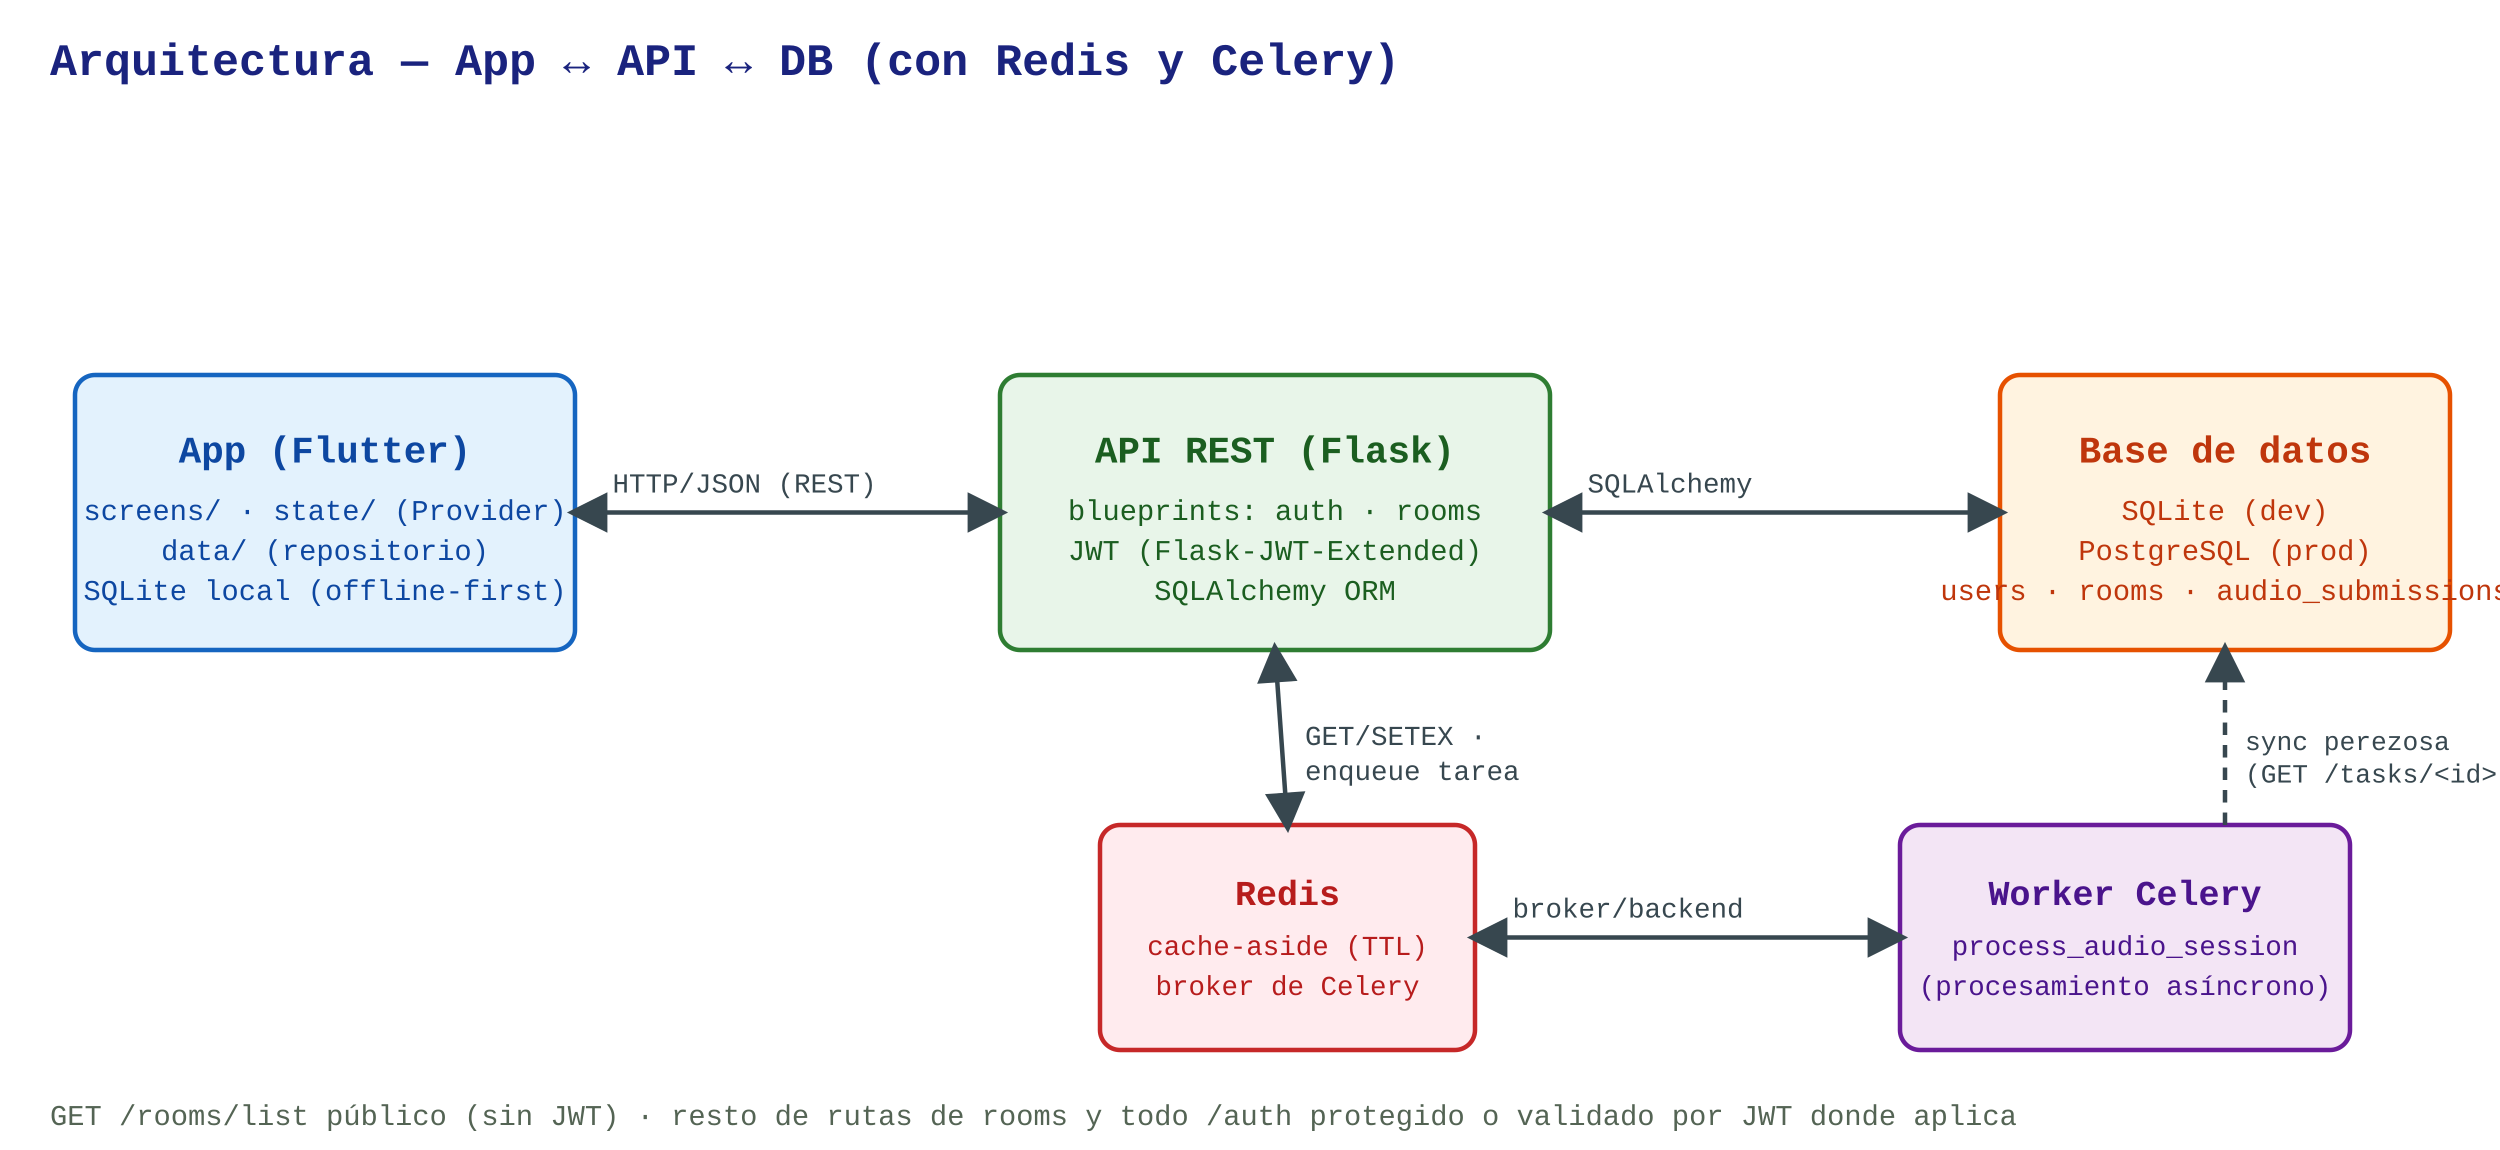
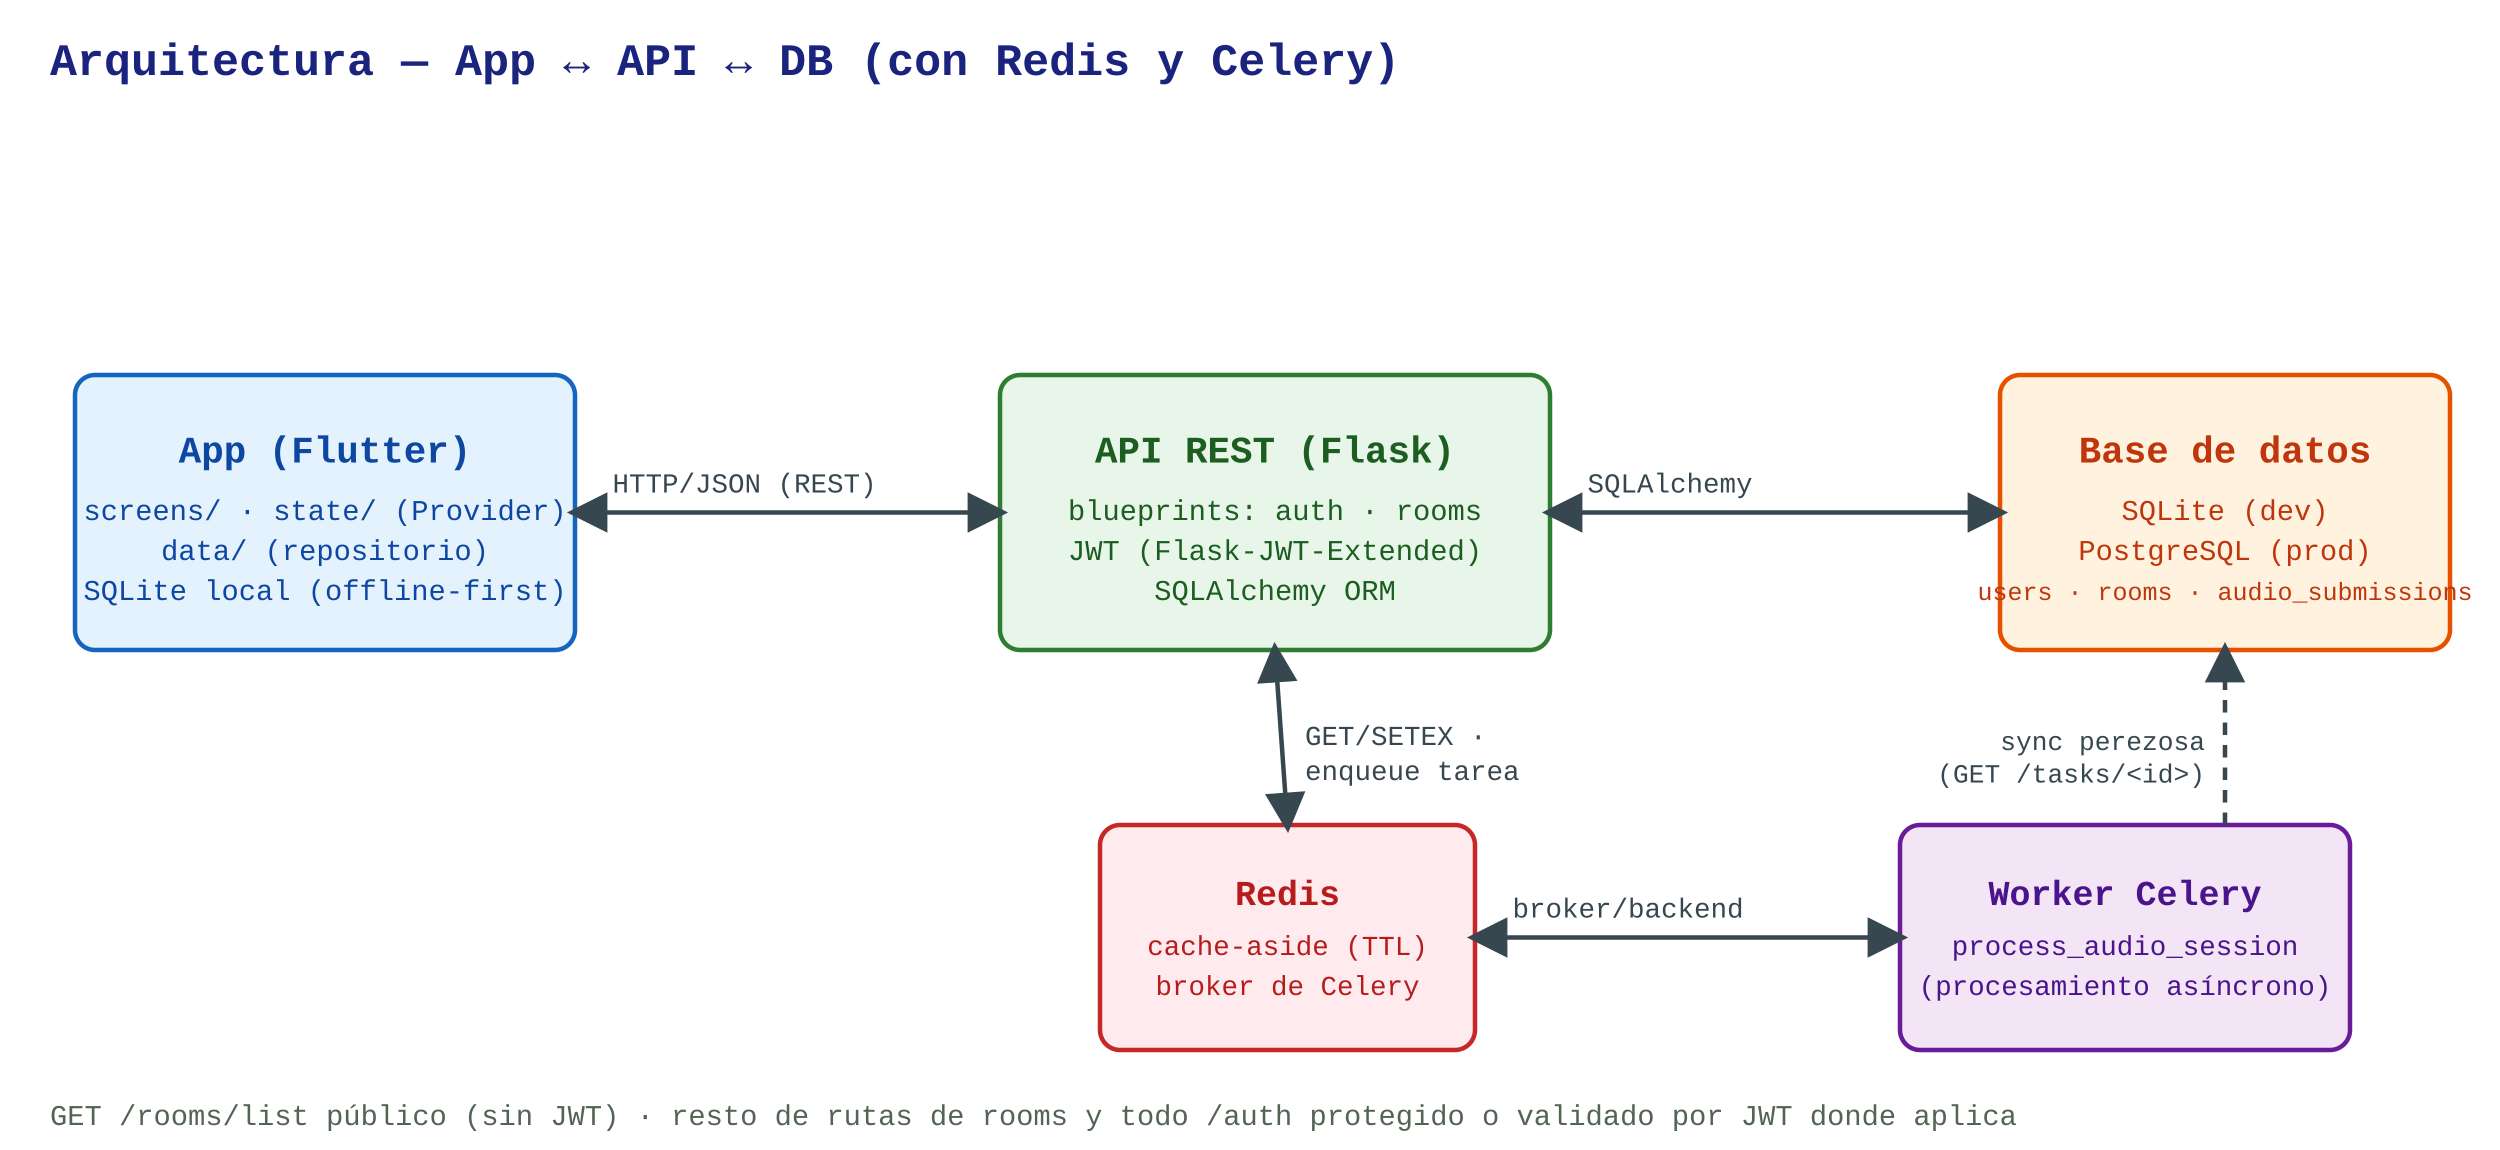
<svg xmlns="http://www.w3.org/2000/svg" viewBox="0 0 1000 460" font-family="Consolas, 'Courier New', monospace">
  <defs>
    <marker id="arrow" viewBox="0 0 10 10" refX="8" refY="5" markerWidth="9" markerHeight="9" orient="auto-start-reverse">
      <path d="M0,0 L10,5 L0,10 Z" fill="#37474F" />
    </marker>
  </defs>
  <rect x="0" y="0" width="1000" height="460" fill="#FFFFFF" />
  <text x="20" y="30" font-size="18" font-weight="bold" fill="#1A237E">Arquitectura — App ↔ API ↔ DB (con Redis y Celery)</text>
  <rect x="30" y="150" width="200" height="110" rx="8" fill="#E3F2FD" stroke="#1565C0" stroke-width="1.8" />
  <text x="130" y="185" text-anchor="middle" font-size="15" font-weight="bold" fill="#0D47A1">App (Flutter)</text>
  <text x="130" y="208" text-anchor="middle" font-size="11.5" fill="#0D47A1">screens/ · state/ (Provider)</text>
  <text x="130" y="224" text-anchor="middle" font-size="11.5" fill="#0D47A1">data/ (repositorio)</text>
  <text x="130" y="240" text-anchor="middle" font-size="11.5" fill="#0D47A1">SQLite local (offline-first)</text>
  <rect x="400" y="150" width="220" height="110" rx="8" fill="#E8F5E9" stroke="#2E7D32" stroke-width="1.8" />
  <text x="510" y="185" text-anchor="middle" font-size="15" font-weight="bold" fill="#1B5E20">API REST (Flask)</text>
  <text x="510" y="208" text-anchor="middle" font-size="11.5" fill="#1B5E20">blueprints: auth · rooms</text>
  <text x="510" y="224" text-anchor="middle" font-size="11.5" fill="#1B5E20">JWT (Flask-JWT-Extended)</text>
  <text x="510" y="240" text-anchor="middle" font-size="11.5" fill="#1B5E20">SQLAlchemy ORM</text>
  <rect x="800" y="150" width="180" height="110" rx="8" fill="#FFF3E0" stroke="#E65100" stroke-width="1.8" />
  <text x="890" y="185" text-anchor="middle" font-size="15" font-weight="bold" fill="#BF360C">Base de datos</text>
  <text x="890" y="208" text-anchor="middle" font-size="11.5" fill="#BF360C">SQLite (dev)</text>
  <text x="890" y="224" text-anchor="middle" font-size="11.5" fill="#BF360C">PostgreSQL (prod)</text>
-   <text x="890" y="240" text-anchor="middle" font-size="11.5" fill="#BF360C">users · rooms · audio_submissions</text>
+   <text x="890" y="240" text-anchor="middle" font-size="10" fill="#BF360C">users · rooms · audio_submissions</text>
  <rect x="440" y="330" width="150" height="90" rx="8" fill="#FFEBEE" stroke="#C62828" stroke-width="1.8" />
  <text x="515" y="362" text-anchor="middle" font-size="14" font-weight="bold" fill="#B71C1C">Redis</text>
  <text x="515" y="382" text-anchor="middle" font-size="11" fill="#B71C1C">cache-aside (TTL)</text>
  <text x="515" y="398" text-anchor="middle" font-size="11" fill="#B71C1C">broker de Celery</text>
  <rect x="760" y="330" width="180" height="90" rx="8" fill="#F3E5F5" stroke="#6A1B9A" stroke-width="1.8" />
  <text x="850" y="362" text-anchor="middle" font-size="14" font-weight="bold" fill="#4A148C">Worker Celery</text>
  <text x="850" y="382" text-anchor="middle" font-size="11" fill="#4A148C">process_audio_session</text>
  <text x="850" y="398" text-anchor="middle" font-size="11" fill="#4A148C">(procesamiento asíncrono)</text>
  <line x1="230" y1="205" x2="400" y2="205" stroke="#37474F" stroke-width="1.8" marker-start="url(#arrow)" marker-end="url(#arrow)" />
  <text x="245" y="197" font-size="11" fill="#37474F">HTTP/JSON (REST)</text>
  <line x1="620" y1="205" x2="800" y2="205" stroke="#37474F" stroke-width="1.8" marker-start="url(#arrow)" marker-end="url(#arrow)" />
  <text x="635" y="197" font-size="11" fill="#37474F">SQLAlchemy</text>
  <line x1="510" y1="260" x2="515" y2="330" stroke="#37474F" stroke-width="1.8" marker-start="url(#arrow)" marker-end="url(#arrow)" />
  <text x="522" y="298" font-size="11" fill="#37474F">GET/SETEX ·</text>
  <text x="522" y="312" font-size="11" fill="#37474F">enqueue tarea</text>
  <line x1="590" y1="375" x2="760" y2="375" stroke="#37474F" stroke-width="1.8" marker-start="url(#arrow)" marker-end="url(#arrow)" />
  <text x="605" y="367" font-size="11" fill="#37474F">broker/backend</text>
  <path d="M 890 330 C 890 300, 890 260, 890 260" fill="none" stroke="#37474F" stroke-width="1.8" stroke-dasharray="5,4" marker-end="url(#arrow)" />
-   <text x="898" y="300" font-size="10.5" fill="#37474F">sync perezosa</text>
-   <text x="898" y="313" font-size="10.5" fill="#37474F">(GET /tasks/&lt;id&gt;)</text>
+   <text x="882" y="300" text-anchor="end" font-size="10.5" fill="#37474F">sync perezosa</text>
+   <text x="882" y="313" text-anchor="end" font-size="10.5" fill="#37474F">(GET /tasks/&lt;id&gt;)</text>
  <text x="20" y="450" font-size="11.5" fill="#546454">GET /rooms/list público (sin JWT) · resto de rutas de rooms y todo /auth protegido o validado por JWT donde aplica</text>
</svg>
